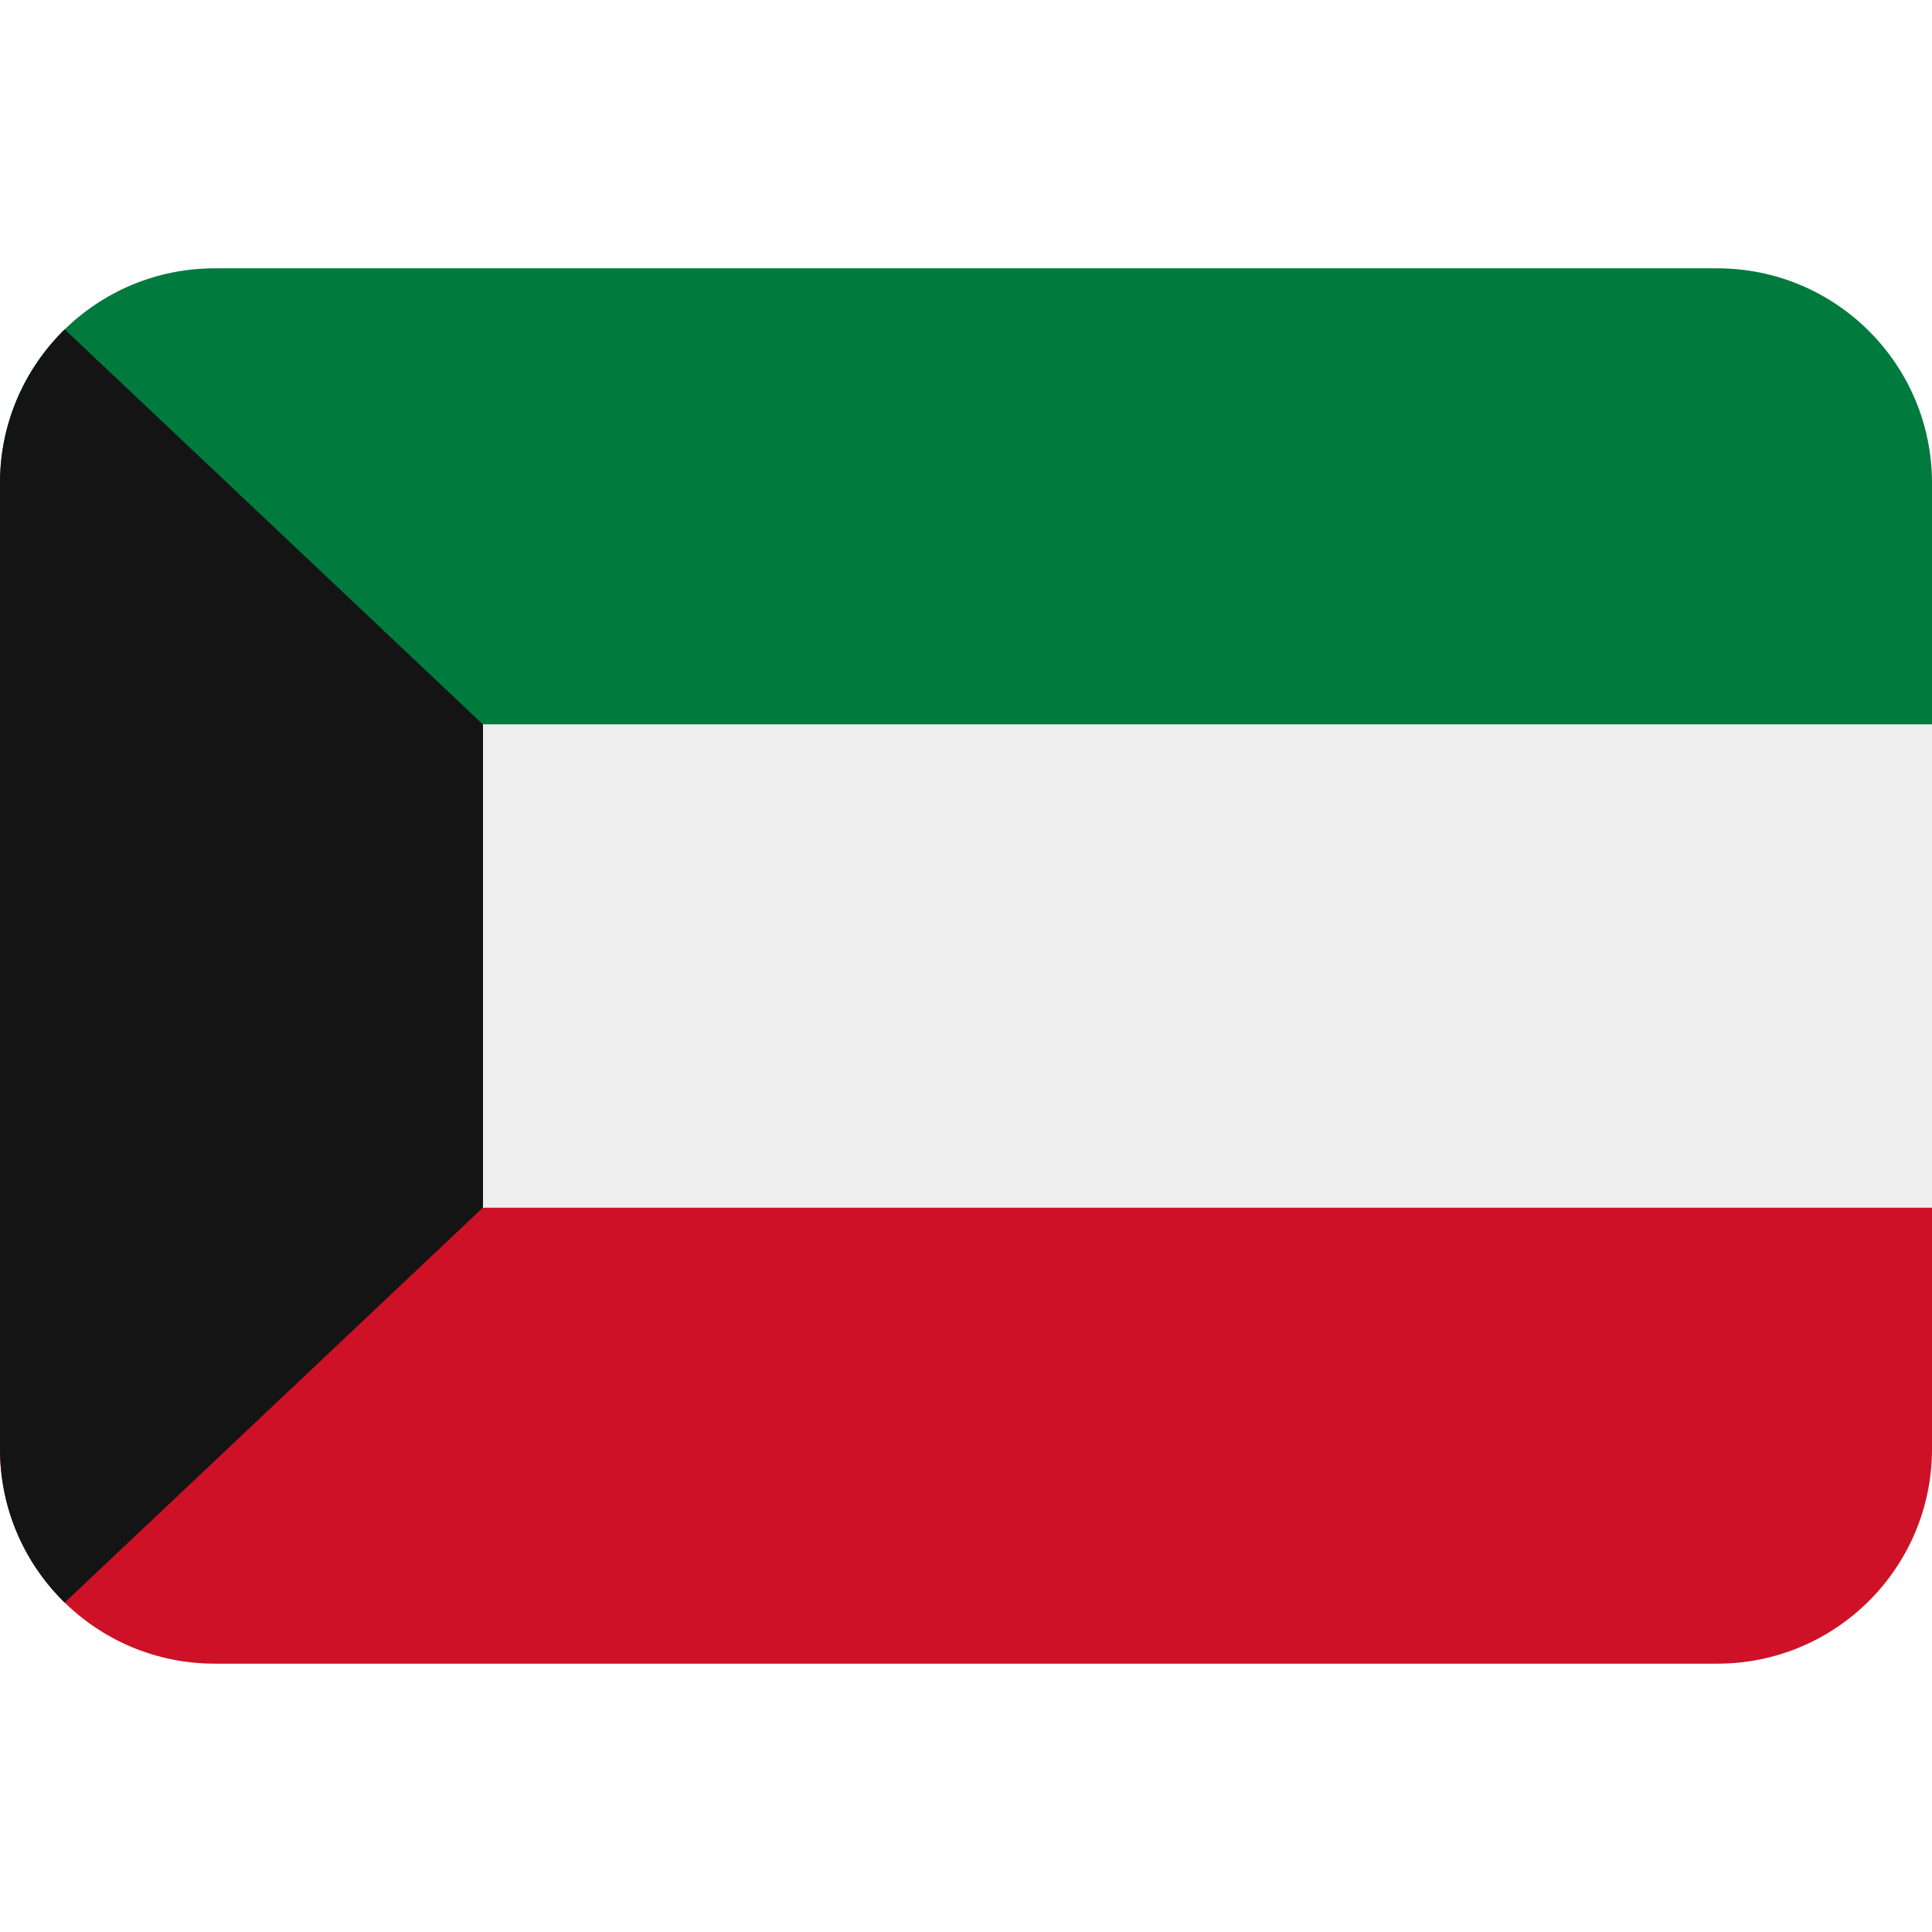
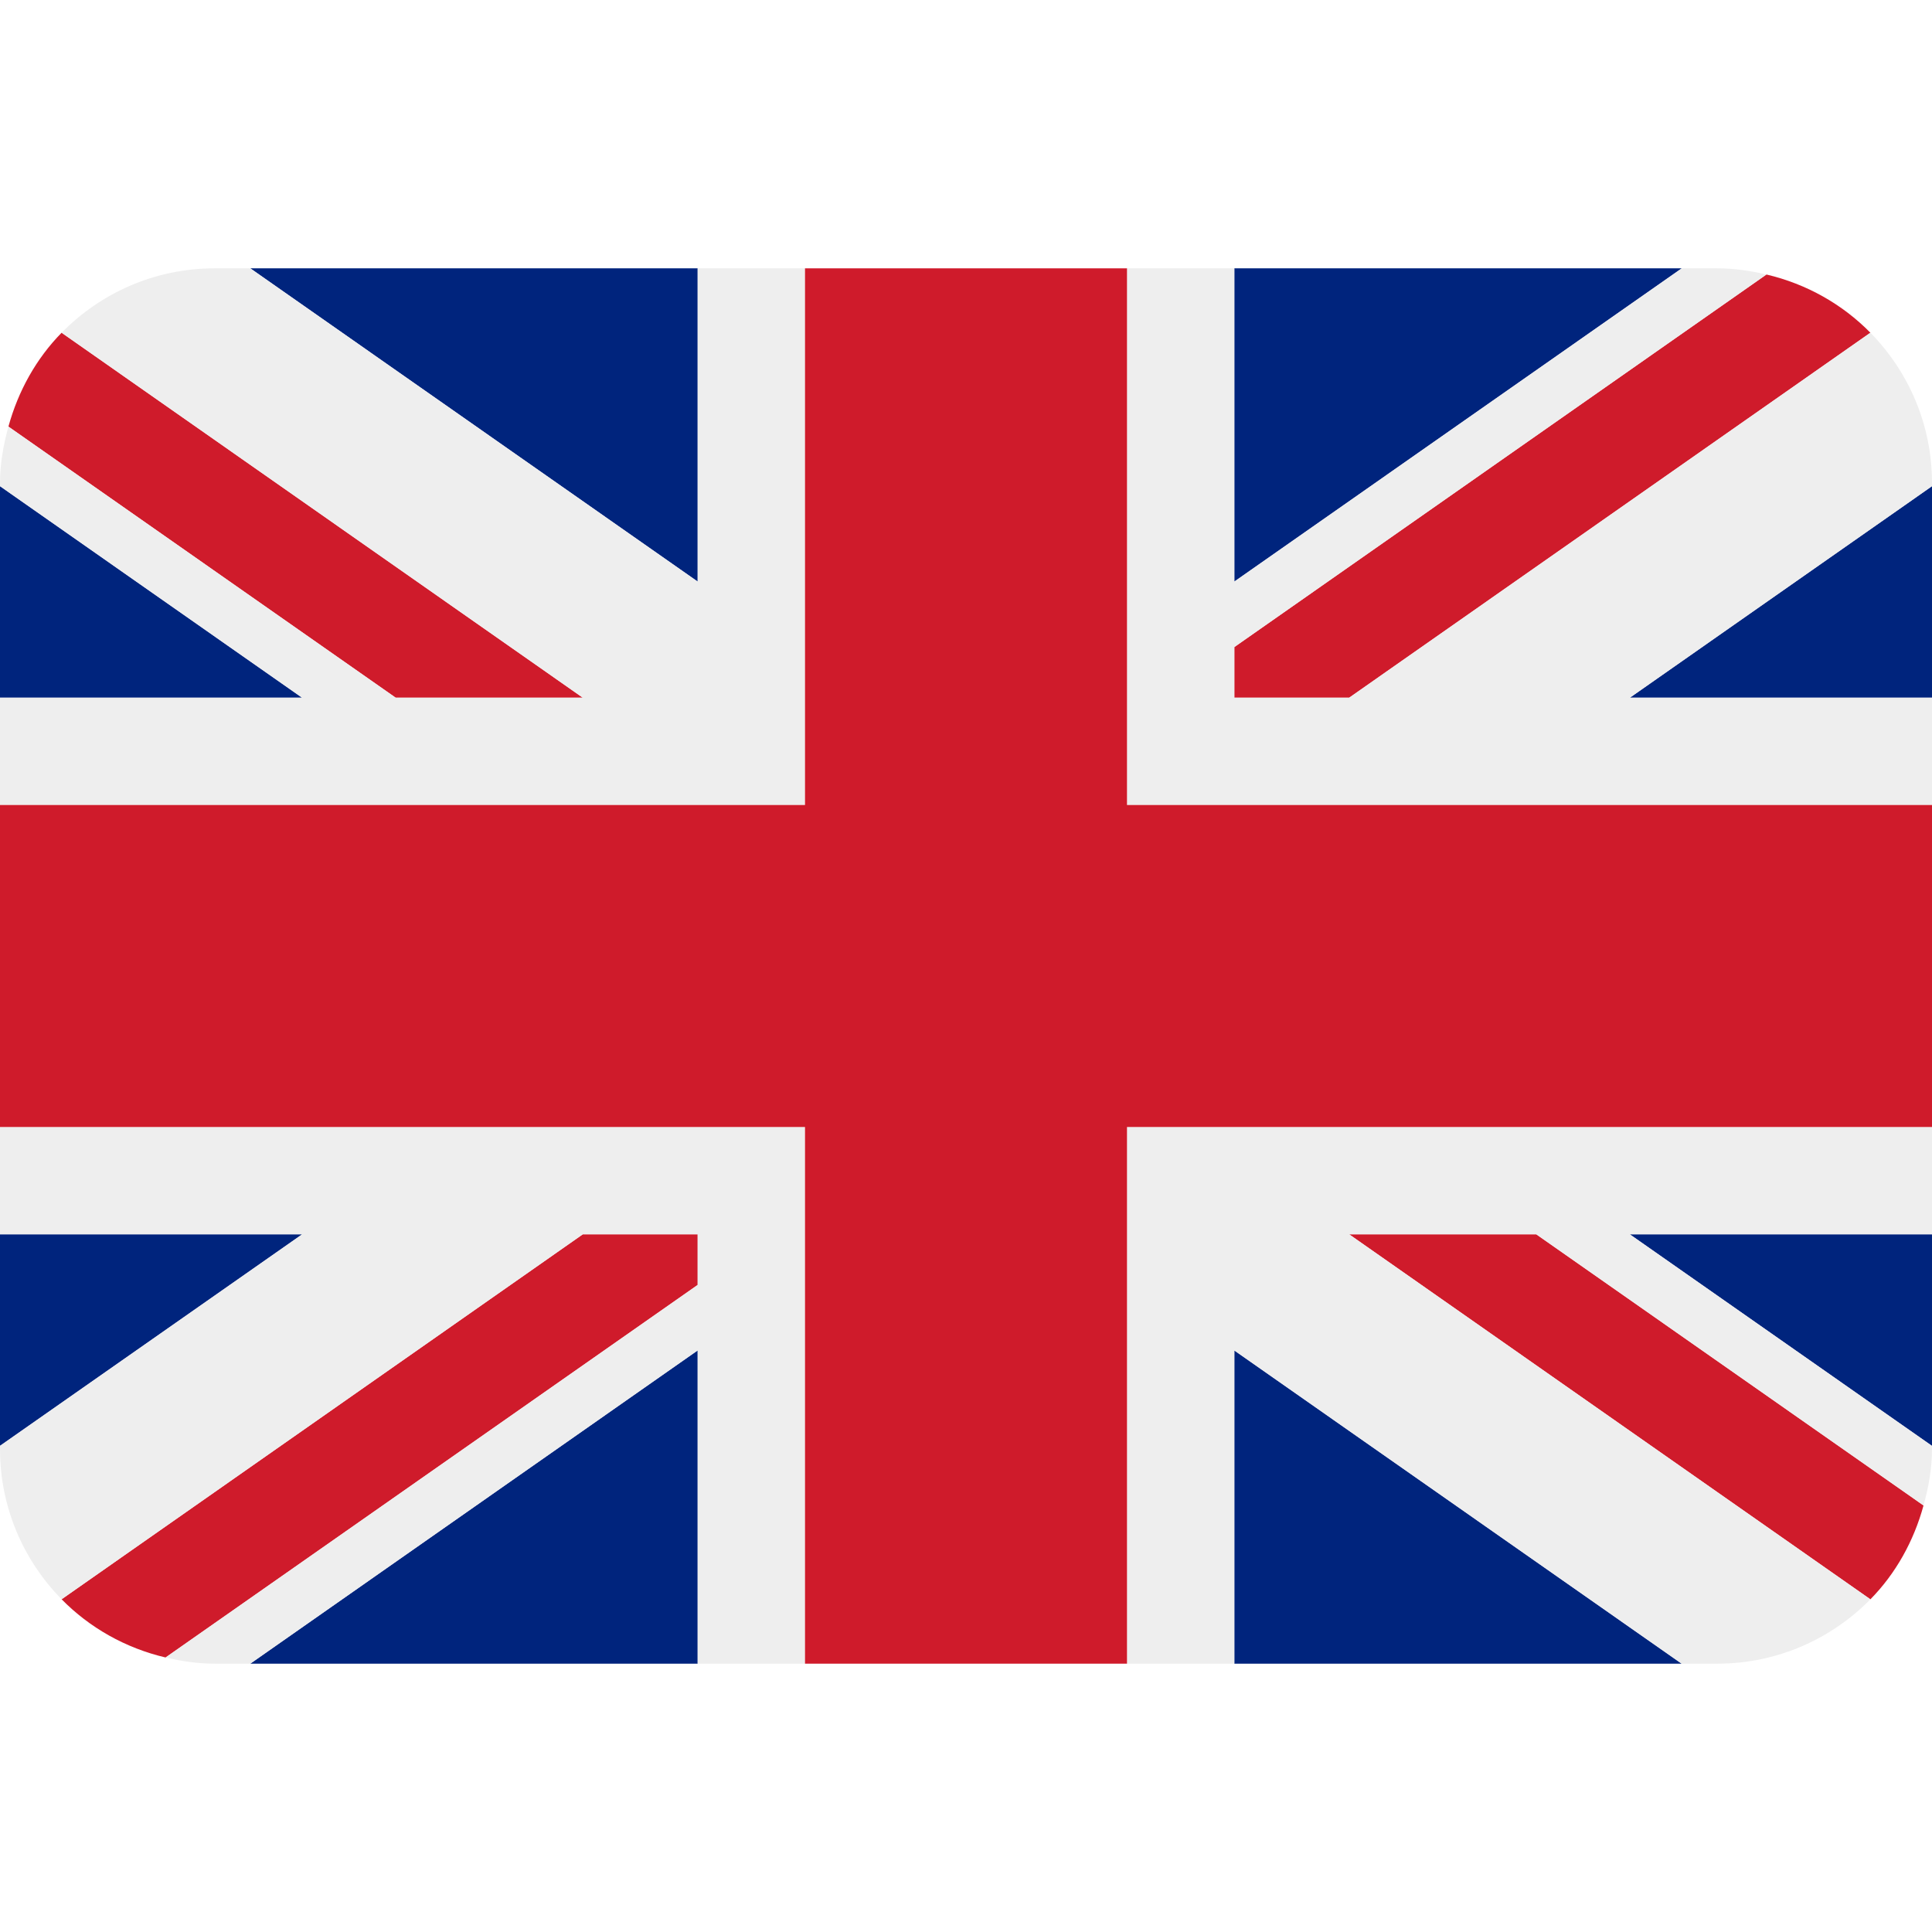
<svg xmlns="http://www.w3.org/2000/svg" viewBox="0 0 36 36">
-   <path fill="#007A3D" d="M32 5H4C1.791 5 0 6.791 0 9v4.5h36V9c0-2.209-1.791-4-4-4z" />
-   <path fill="#CE1126" d="M0 27c0 2.209 1.791 4 4 4h28c2.209 0 4-1.791 4-4v-4.5H0V27z" />
-   <path fill="#EEE" d="M0 13.5h36v9H0z" />
-   <path fill="#141414" d="M1.205 6.138C.462 6.865 0 7.879 0 9v18c0 1.122.462 2.135 1.205 2.862L9 22.5v-9L1.205 6.138z" />
+   <path fill="#00247D" d="M0 9.059V13h5.628zM4.664 31H13v-5.837zM23 25.164V31h8.335zM0 23v3.941L5.63 23zM31.337 5H23v5.837zM36 26.942V23h-5.631zM36 13V9.059L30.371 13zM13 5H4.664L13 10.837z" />
+   <path fill="#CF1B2B" d="M25.14 23l9.712 6.801c.471-.479.808-1.082.99-1.749L28.627 23H25.14zM13 23h-2.141l-9.711 6.8c.521.53 1.189.909 1.938 1.085L13 23.943V23zm10-10h2.141l9.711-6.8c-.521-.53-1.188-.909-1.937-1.085L23 12.057V13zm-12.141 0L1.148 6.2C.677 6.68.34 7.282.157 7.949L7.372 13h3.487z" />
+   <path fill="#EEE" d="M36 21H21v10h2v-5.836L31.335 31H32c1.117 0 2.126-.461 2.852-1.199L25.14 23h3.487l7.215 5.052c.093-.337.158-.686.158-1.052v-.058L30.369 23H36v-2zM0 21v2h5.63L0 26.941V27c0 1.091.439 2.078 1.148 2.8l9.711-6.8H13v.943l-9.914 6.941c.294.07.598.116.914.116h.664L13 25.163V31h2V21H0zM36 9c0-1.091-.439-2.078-1.148-2.8L25.141 13H23v-.943l9.915-6.942C32.62 5.046 32.316 5 32 5h-.663L23 10.837V5h-2v10h15v-2h-5.629L36 9.059V9zM13 5v5.837L4.664 5H4c-1.118 0-2.126.461-2.852 1.2l9.711 6.8H7.372L.157 7.949C.065 8.286 0 8.634 0 9v.059L5.628 13H0v2h15V5h-2z" />
+   <path fill="#CF1B2B" d="M21 15V5h-6v10H0v6h15v10h6V21h15v-6z" />
</svg>
